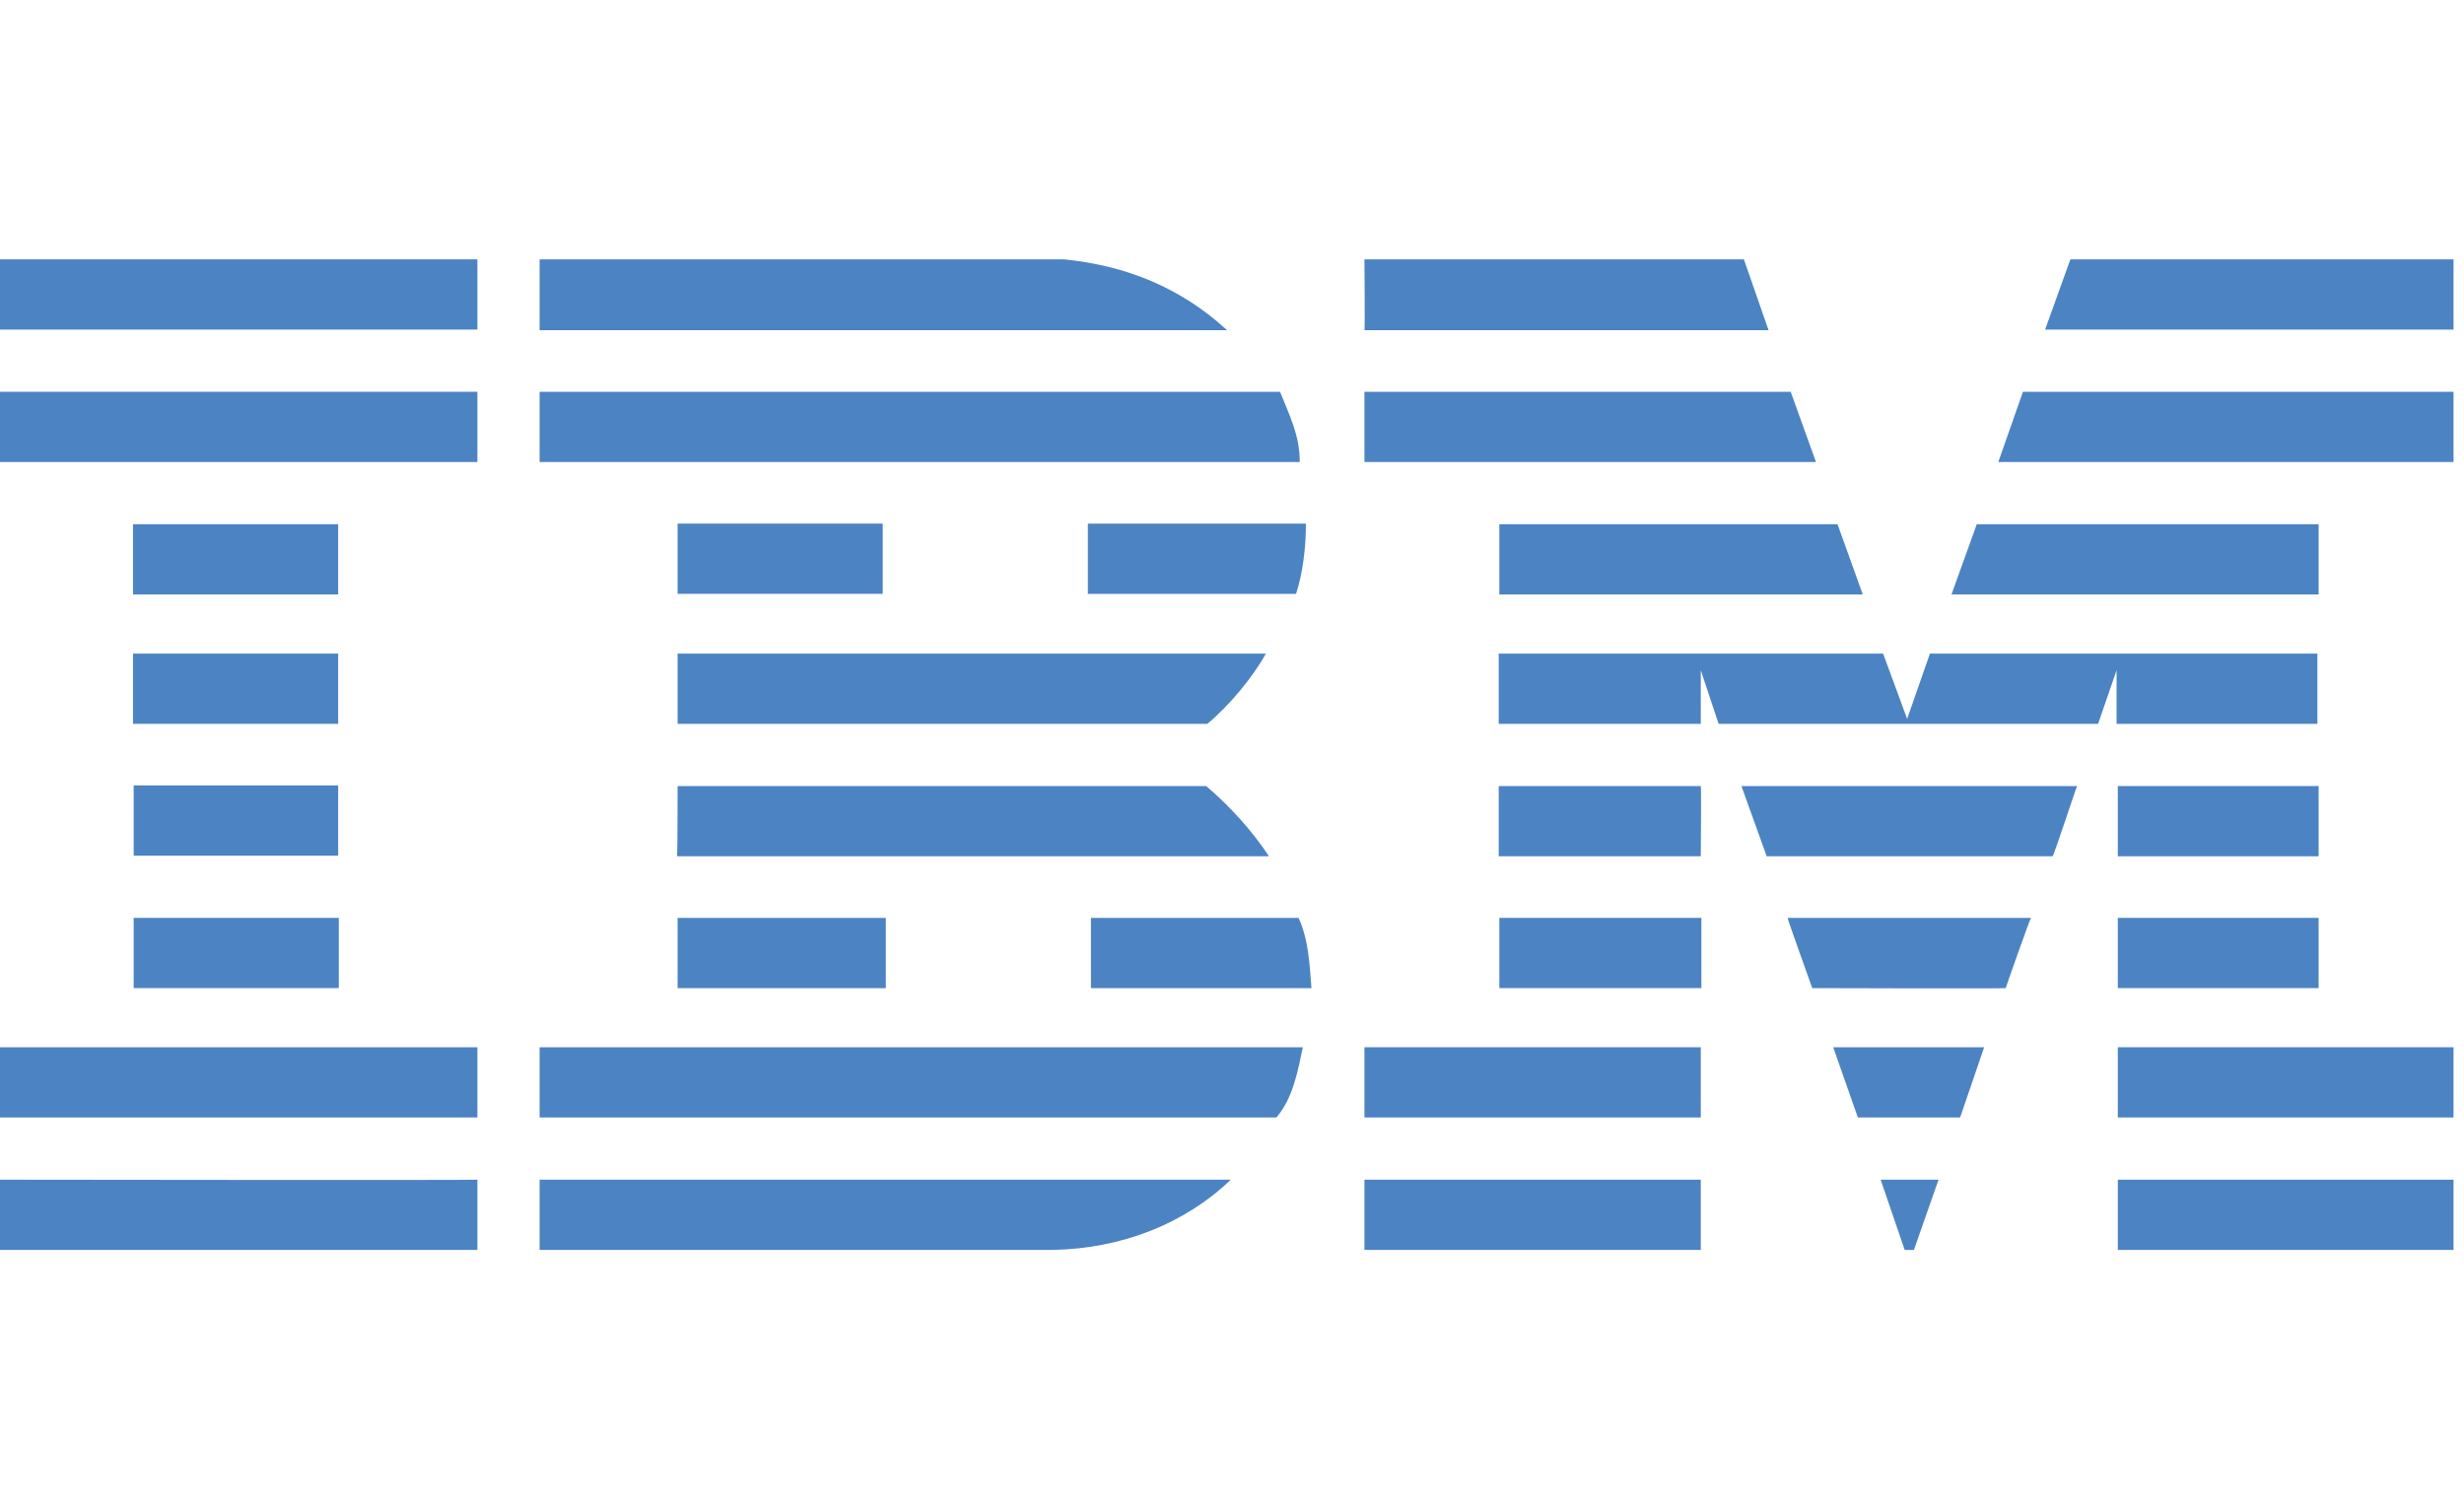
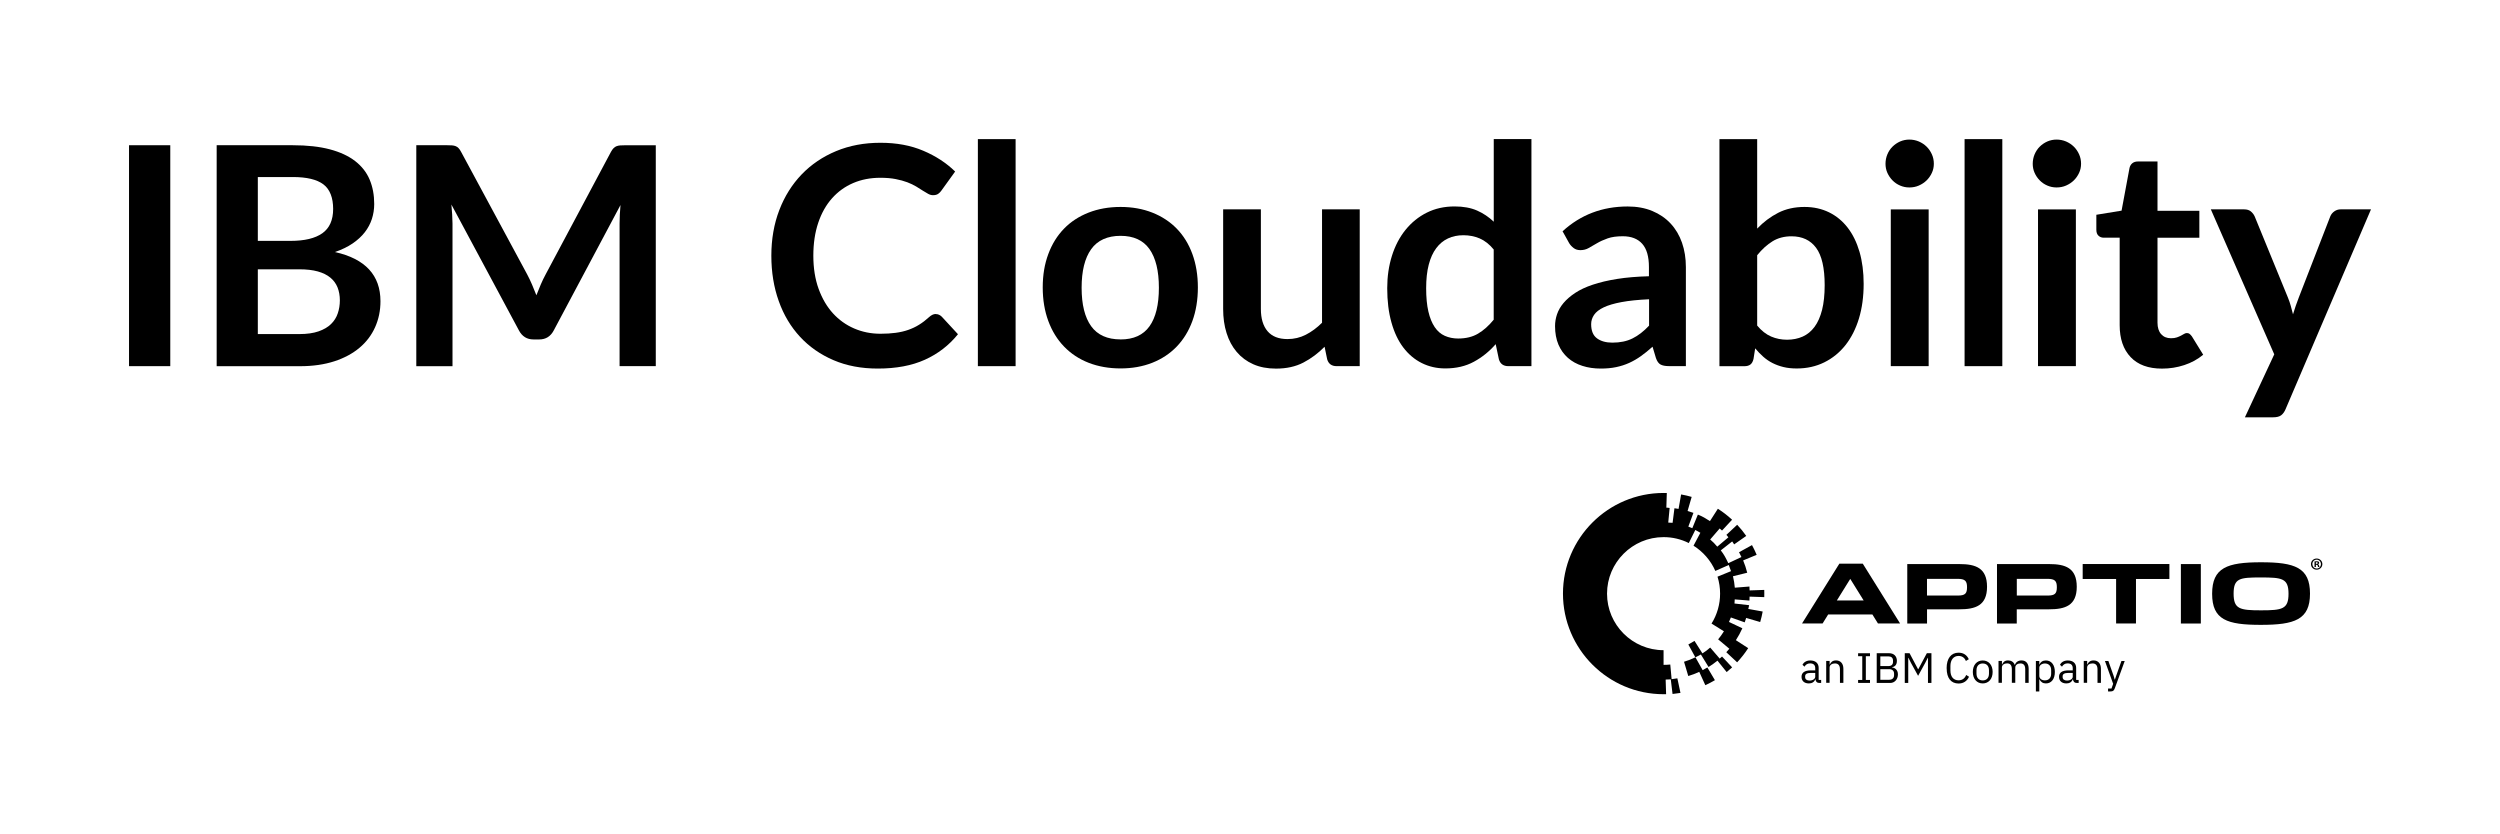
- <svg xmlns="http://www.w3.org/2000/svg" id="Layer_1" x="0px" y="0px" viewBox="0 0 400 245" style="enable-background:new 0 0 400 245;" xml:space="preserve">
-   <style type="text/css"> .st0{fill:#4C83C3;} </style>
+ <svg xmlns="http://www.w3.org/2000/svg" id="Layer_1" data-name="Layer 1" viewBox="0 0 540 180">
  <g>
-     <polygon class="st0" points="398.3,53.5 332,53.5 336.1,42.1 398.3,42.1 " />
-     <path class="st0" d="M221.5,42.1l61.6,0l4,11.5c0,0-65.6,0-65.6,0C221.6,53.5,221.5,42.1,221.5,42.1z" />
-     <path class="st0" d="M172.7,42.1c10.1,1,19,4.6,26.5,11.5c0,0-111.6,0-111.6,0c0,0,0-11.5,0-11.5L172.7,42.1z" />
-     <g>
-       <rect x="0" y="42.1" class="st0" width="77.5" height="11.4" />
-       <path class="st0" d="M38.8,47.8" />
+     <path d="M36.78,79.09h-8.91V31.37h8.91v47.72Z" />
+     <path d="M63.24,31.37c3.12,0,5.8.3,8.02.89,2.22.59,4.04,1.44,5.46,2.54,1.42,1.1,2.46,2.43,3.12,3.99.66,1.56.99,3.32.99,5.28,0,1.12-.17,2.19-.5,3.22-.33,1.02-.84,1.98-1.53,2.87-.69.89-1.57,1.7-2.64,2.43-1.07.73-2.34,1.34-3.81,1.85,6.56,1.47,9.83,5.02,9.83,10.63,0,2.02-.39,3.89-1.16,5.61-.77,1.72-1.89,3.2-3.37,4.44-1.47,1.24-3.29,2.22-5.44,2.92-2.16.7-4.62,1.06-7.39,1.06h-18.02V31.37h16.43ZM55.69,38.24v13.79h7.06c3.04,0,5.33-.55,6.88-1.65s2.33-2.85,2.33-5.25-.7-4.26-2.11-5.31c-1.41-1.06-3.61-1.58-6.6-1.58h-7.56ZM64.66,72.16c1.65,0,3.04-.2,4.16-.59s2.02-.92,2.69-1.58c.67-.66,1.16-1.43,1.45-2.31.3-.88.45-1.81.45-2.81s-.17-1.96-.5-2.79c-.33-.82-.85-1.53-1.55-2.11-.7-.58-1.61-1.03-2.72-1.34-1.11-.31-2.45-.46-4.01-.46h-8.94v13.99h8.98Z" />
+     <path d="M141.65,31.37v47.72h-7.82v-30.82c0-1.23.07-2.56.2-3.99l-14.42,27.09c-.68,1.3-1.73,1.95-3.13,1.95h-1.25c-1.41,0-2.45-.65-3.14-1.95l-14.59-27.19c.07.73.12,1.44.17,2.15.04.7.07,1.35.07,1.95v30.82h-7.82V31.37h6.7c.4,0,.74.01,1.02.03.29.02.54.08.78.17.23.09.44.23.63.43.19.2.37.46.54.79l14.29,26.5c.37.7.72,1.43,1.04,2.18.32.75.63,1.52.94,2.31.31-.81.63-1.6.96-2.36.33-.76.68-1.49,1.06-2.19l14.09-26.43c.18-.33.36-.59.56-.79.2-.2.41-.34.64-.43.23-.09.49-.14.78-.17.29-.02.63-.03,1.02-.03h6.7Z" />
+     <path d="M202.13,67.84c.48,0,.91.19,1.29.56l3.5,3.79c-1.94,2.4-4.32,4.24-7.14,5.51-2.83,1.28-6.22,1.91-10.18,1.91-3.54,0-6.73-.6-9.55-1.81-2.83-1.21-5.24-2.89-7.24-5.05-2-2.16-3.54-4.73-4.6-7.72-1.07-2.99-1.6-6.26-1.6-9.8s.57-6.87,1.72-9.85c1.14-2.98,2.76-5.55,4.83-7.71,2.08-2.16,4.56-3.83,7.44-5.03,2.88-1.2,6.07-1.8,9.57-1.8s6.56.57,9.26,1.72c2.69,1.14,4.99,2.64,6.88,4.49l-2.97,4.12c-.18.26-.4.5-.68.69-.27.2-.65.3-1.14.3-.33,0-.67-.09-1.02-.28-.35-.19-.74-.42-1.16-.69-.42-.27-.9-.58-1.45-.91-.55-.33-1.19-.63-1.91-.91-.73-.27-1.57-.51-2.52-.69-.96-.19-2.06-.28-3.32-.28-2.13,0-4.09.38-5.86,1.14-1.77.76-3.29,1.86-4.57,3.3-1.28,1.44-2.27,3.2-2.97,5.28-.7,2.08-1.06,4.45-1.06,7.11s.38,5.07,1.14,7.16c.76,2.09,1.79,3.85,3.09,5.28,1.3,1.43,2.83,2.52,4.59,3.28,1.76.76,3.65,1.14,5.68,1.14,1.21,0,2.3-.07,3.28-.2.98-.13,1.88-.34,2.71-.63.83-.29,1.61-.65,2.34-1.11.74-.45,1.47-1.01,2.19-1.67.22-.2.45-.36.69-.48.24-.12.49-.18.76-.18Z" />
+     <path d="M219.37,30.05v49.04h-8.15V30.05h8.15Z" />
+     <path d="M242.04,44.7c2.51,0,4.79.41,6.85,1.22,2.06.81,3.82,1.97,5.28,3.46,1.46,1.5,2.59,3.32,3.38,5.48.79,2.16,1.19,4.57,1.19,7.23s-.4,5.1-1.19,7.26c-.79,2.16-1.92,3.99-3.38,5.51s-3.22,2.68-5.28,3.5c-2.06.81-4.34,1.22-6.85,1.22s-4.83-.41-6.9-1.22c-2.07-.81-3.83-1.98-5.3-3.5s-2.6-3.35-3.4-5.51c-.8-2.16-1.21-4.58-1.21-7.26s.4-5.07,1.21-7.23c.8-2.16,1.94-3.98,3.4-5.48,1.46-1.5,3.23-2.65,5.3-3.46,2.07-.81,4.37-1.22,6.9-1.22ZM242.04,73.32c2.82,0,4.9-.95,6.25-2.84,1.35-1.89,2.03-4.66,2.03-8.32s-.68-6.43-2.03-8.35c-1.35-1.91-3.44-2.87-6.25-2.87s-4.98.96-6.35,2.89c-1.38,1.93-2.06,4.7-2.06,8.33s.69,6.4,2.06,8.3,3.49,2.85,6.35,2.85Z" />
+     <path d="M293.7,45.23v33.86h-4.98c-1.08,0-1.76-.5-2.05-1.48l-.56-2.71c-1.39,1.41-2.92,2.55-4.59,3.42-1.67.87-3.64,1.3-5.91,1.3-1.85,0-3.48-.31-4.9-.94s-2.61-1.51-3.58-2.66c-.97-1.14-1.7-2.5-2.19-4.08-.5-1.57-.74-3.31-.74-5.2v-21.52h8.15v21.52c0,2.07.48,3.67,1.44,4.8.96,1.13,2.39,1.7,4.31,1.7,1.41,0,2.73-.31,3.96-.94,1.23-.63,2.4-1.49,3.5-2.59v-24.49h8.15Z" />
+     <path d="M330.79,30.05v49.04h-4.98c-1.08,0-1.76-.5-2.05-1.48l-.69-3.27c-1.36,1.56-2.93,2.83-4.7,3.79-1.77.97-3.83,1.45-6.19,1.45-1.85,0-3.54-.39-5.08-1.16-1.54-.77-2.87-1.89-3.98-3.35-1.11-1.46-1.97-3.27-2.57-5.43-.61-2.16-.91-4.62-.91-7.39,0-2.51.34-4.84,1.02-7,.68-2.16,1.66-4.03,2.94-5.61,1.28-1.58,2.81-2.82,4.59-3.71,1.78-.89,3.78-1.34,6.01-1.34,1.89,0,3.51.3,4.85.89,1.34.59,2.54,1.4,3.6,2.41v-17.85h8.15ZM322.63,53.88c-.92-1.12-1.93-1.91-3.02-2.38-1.09-.46-2.26-.69-3.51-.69s-2.34.23-3.33.69c-.99.46-1.84,1.16-2.54,2.1-.71.94-1.24,2.12-1.62,3.56-.38,1.44-.56,3.14-.56,5.1s.16,3.66.48,5.03c.32,1.38.78,2.5,1.37,3.37.59.87,1.32,1.5,2.18,1.88s1.82.58,2.87.58c1.69,0,3.13-.35,4.32-1.06,1.19-.7,2.31-1.71,3.37-3v-15.18Z" />
+     <path d="M337.52,49.95c3.89-3.56,8.58-5.35,14.06-5.35,1.98,0,3.75.32,5.31.97,1.56.65,2.88,1.55,3.96,2.71,1.08,1.16,1.9,2.54,2.46,4.14.56,1.61.84,3.37.84,5.28v21.38h-3.7c-.77,0-1.36-.12-1.78-.35s-.75-.7-.99-1.4l-.73-2.44c-.86.77-1.69,1.45-2.51,2.03-.81.58-1.66,1.07-2.54,1.47-.88.4-1.82.7-2.82.91s-2.11.31-3.32.31c-1.43,0-2.75-.19-3.96-.58-1.21-.38-2.25-.96-3.13-1.73-.88-.77-1.56-1.73-2.05-2.87-.48-1.14-.73-2.48-.73-3.99,0-.86.14-1.71.43-2.56.29-.85.75-1.66,1.4-2.43.65-.77,1.49-1.5,2.52-2.18,1.03-.68,2.3-1.28,3.81-1.78,1.51-.51,3.26-.92,5.26-1.24,2-.32,4.29-.51,6.86-.58v-1.98c0-2.27-.48-3.94-1.45-5.03-.97-1.09-2.37-1.63-4.19-1.63-1.32,0-2.41.15-3.28.46s-1.63.65-2.29,1.04c-.66.39-1.26.73-1.8,1.04-.54.31-1.14.46-1.8.46-.57,0-1.06-.15-1.45-.45-.4-.3-.71-.64-.96-1.04l-1.45-2.61ZM356.2,64.64c-2.35.11-4.33.31-5.94.61-1.61.3-2.89.68-3.86,1.14s-1.66,1-2.08,1.62c-.42.62-.63,1.29-.63,2.01,0,1.43.42,2.45,1.27,3.07.85.62,1.95.92,3.32.92,1.67,0,3.12-.3,4.34-.91,1.22-.6,2.41-1.52,3.58-2.76v-5.71Z" />
+     <path d="M379.54,49.39c1.36-1.43,2.88-2.57,4.54-3.42,1.66-.85,3.56-1.27,5.69-1.27,1.96,0,3.72.39,5.3,1.16,1.57.77,2.92,1.88,4.03,3.32,1.11,1.44,1.96,3.18,2.56,5.23.59,2.05.89,4.35.89,6.9,0,2.75-.34,5.25-1.02,7.49s-1.66,4.16-2.92,5.76c-1.27,1.6-2.79,2.83-4.57,3.71-1.78.88-3.76,1.32-5.94,1.32-1.06,0-2.01-.1-2.87-.31-.86-.21-1.65-.5-2.38-.87-.73-.37-1.39-.83-2-1.37-.61-.54-1.18-1.14-1.73-1.8l-.36,2.28c-.13.57-.36.98-.68,1.22s-.75.36-1.3.36h-5.38V30.05h8.15v19.34ZM379.54,70.31c.92,1.12,1.93,1.91,3.02,2.38s2.24.69,3.45.69,2.38-.23,3.38-.68c1-.45,1.85-1.15,2.56-2.11s1.24-2.18,1.62-3.66c.37-1.48.56-3.26.56-5.33,0-3.72-.62-6.41-1.85-8.07-1.23-1.66-3-2.49-5.31-2.49-1.56,0-2.93.36-4.09,1.07-1.17.72-2.28,1.72-3.33,3.02v15.18Z" />
+     <path d="M417.71,35.37c0,.7-.14,1.36-.43,1.98-.29.62-.67,1.16-1.14,1.62-.47.46-1.03.83-1.67,1.11-.64.28-1.32.41-2.05.41s-1.37-.14-2-.41c-.63-.27-1.17-.64-1.63-1.11s-.83-1-1.11-1.62c-.28-.62-.41-1.28-.41-1.98s.14-1.41.41-2.05c.27-.64.64-1.19,1.11-1.65s1.01-.83,1.63-1.11c.63-.27,1.29-.41,2-.41s1.41.14,2.05.41c.64.28,1.19.64,1.67,1.11.47.46.85,1.01,1.14,1.65.29.64.43,1.32.43,2.05ZM416.59,45.23v33.86h-8.18v-33.86h8.18Z" />
+     <path d="M432.5,30.05v49.04h-8.15V30.05h8.15Z" />
+     <path d="M449.51,35.37c0,.7-.14,1.36-.43,1.98-.29.62-.67,1.16-1.14,1.62-.47.46-1.03.83-1.67,1.11-.64.28-1.32.41-2.05.41s-1.37-.14-2-.41c-.63-.27-1.17-.64-1.63-1.11-.46-.46-.83-1-1.11-1.62-.28-.62-.41-1.28-.41-1.98s.14-1.41.41-2.05c.28-.64.64-1.19,1.11-1.65.46-.46,1.01-.83,1.63-1.11.63-.27,1.29-.41,2-.41s1.41.14,2.05.41c.64.28,1.19.64,1.67,1.11.47.46.85,1.01,1.14,1.65.29.64.43,1.32.43,2.05ZM448.39,45.23v33.86h-8.18v-33.86h8.18Z" />
+     <path d="M466.99,79.62c-2.95,0-5.21-.83-6.78-2.49-1.57-1.66-2.36-3.95-2.36-6.88v-18.91h-3.46c-.44,0-.81-.14-1.12-.43-.31-.29-.46-.71-.46-1.29v-3.23l5.45-.89,1.72-9.24c.11-.44.32-.78.63-1.02.31-.24.7-.36,1.19-.36h4.22v10.66h9.04v5.81h-9.04v18.35c0,1.06.26,1.88.78,2.47.52.59,1.23.89,2.13.89.51,0,.93-.06,1.27-.18.34-.12.64-.25.89-.38.25-.13.48-.26.68-.38.2-.12.4-.18.59-.18.24,0,.44.06.59.18.15.12.32.3.5.54l2.44,3.96c-1.19.99-2.55,1.74-4.09,2.24-1.54.51-3.14.76-4.79.76Z" />
+     <path d="M512.13,45.23l-18.45,43.16c-.24.57-.56,1.01-.94,1.3-.38.3-.97.45-1.77.45h-6.07l6.34-13.6-13.7-31.32h7.16c.64,0,1.14.15,1.5.46.36.31.63.66.81,1.06l7.19,17.56c.24.59.45,1.19.61,1.78.17.59.32,1.2.48,1.81.2-.62.4-1.23.59-1.83.2-.6.42-1.2.66-1.8l6.8-17.52c.18-.44.47-.8.88-1.09.41-.29.86-.43,1.37-.43h6.53Z" />
+   </g>
+   <g id="Apptio_Logo_with_IBM_tagline_dark_horizontal_" data-name="Apptio Logo with IBM tagline (dark, horizontal)">
+     <g id="acquisition_lockup" data-name="acquisition lockup">
+       <g id="an_IBM_Company" data-name="an IBM Company">
+         <path d="M392.96,147.51c-.54,0-.76-.33-.82-.77h-.05c-.2.58-.71.88-1.37.88-1,0-1.59-.55-1.59-1.43s.64-1.39,2.02-1.39h.94v-.47c0-.67-.37-1.04-1.12-1.04-.57,0-.95.28-1.2.71l-.44-.41c.26-.51.83-.93,1.68-.93,1.14,0,1.82.6,1.82,1.6v2.61h.54v.64h-.41ZM392.09,146.13v-.78h-.97c-.84,0-1.21.26-1.21.72v.19c0,.47.37.74.94.74.73,0,1.25-.38,1.25-.86Z" />
+         <path d="M394.46,147.51v-4.75h.74v.77h.04c.23-.53.63-.88,1.34-.88.97,0,1.59.66,1.59,1.81v3.04h-.74v-2.92c0-.85-.37-1.28-1.08-1.28-.59,0-1.16.29-1.16.9v3.29h-.74Z" />
+         <path d="M401.35,147.51v-.64h.9v-5.13h-.9v-.64h2.57v.64h-.9v5.13h.9v.64h-2.57Z" />
+         <path d="M405.38,141.09h2.64c1.06,0,1.71.65,1.71,1.66s-.62,1.3-1.04,1.36v.06c.46.03,1.26.42,1.26,1.49s-.71,1.86-1.66,1.86h-2.92v-6.42ZM406.15,143.87h1.77c.61,0,.97-.32.97-.89v-.31c0-.57-.37-.89-.97-.89h-1.77v2.1ZM406.15,146.83h1.9c.66,0,1.07-.35,1.07-.99v-.31c0-.64-.4-.99-1.07-.99h-1.9v2.3Z" />
+         <path d="M411.43,141.09h1.03l1.84,3.46h.05l1.85-3.46h.99v6.42h-.75v-5.41h-.05l-.54,1.08-1.54,2.8-1.54-2.8-.54-1.08h-.05v5.41h-.75v-6.42Z" />
+         <path d="M420.47,144.34c0-2.14.97-3.36,2.58-3.36,1.07,0,1.8.52,2.21,1.41l-.63.38c-.26-.66-.79-1.09-1.58-1.09-1.1,0-1.76.87-1.76,2.19v.96c0,1.32.65,2.12,1.76,2.12.82,0,1.38-.46,1.64-1.16l.62.39c-.4.9-1.19,1.46-2.25,1.46-1.62,0-2.58-1.14-2.58-3.28Z" />
+         <path d="M426.13,145.14c0-1.51.87-2.48,2.14-2.48s2.14.97,2.14,2.48-.87,2.48-2.14,2.48-2.14-.97-2.14-2.48ZM429.62,145.48v-.68c0-1-.56-1.49-1.35-1.49s-1.35.49-1.35,1.49v.68c0,1,.56,1.49,1.35,1.49s1.35-.49,1.35-1.49Z" />
+         <path d="M431.68,147.51v-4.75h.74v.77h.04c.21-.49.54-.88,1.28-.88.63,0,1.2.29,1.45.97h.02c.17-.51.63-.97,1.44-.97.97,0,1.54.66,1.54,1.81v3.04h-.74v-2.92c0-.84-.32-1.28-1.04-1.28-.58,0-1.11.29-1.11.9v3.29h-.74v-2.92c0-.85-.32-1.28-1.02-1.28-.58,0-1.13.29-1.13.9v3.29h-.74Z" />
+         <path d="M439.75,142.77h.74v.77h.04c.25-.6.74-.88,1.39-.88,1.19,0,1.93.97,1.93,2.48s-.74,2.48-1.93,2.48c-.65,0-1.1-.29-1.39-.88h-.04v2.61h-.74v-6.58ZM443.05,145.54v-.81c0-.85-.51-1.42-1.34-1.42-.67,0-1.22.39-1.22.91v1.77c0,.62.55.97,1.22.97.83,0,1.34-.57,1.34-1.42Z" />
+         <path d="M448.58,147.51c-.54,0-.76-.33-.82-.77h-.05c-.2.58-.71.88-1.37.88-1,0-1.59-.55-1.59-1.43s.64-1.39,2.02-1.39h.94v-.47c0-.67-.37-1.04-1.12-1.04-.57,0-.95.28-1.2.71l-.44-.41c.26-.51.83-.93,1.68-.93,1.14,0,1.82.6,1.82,1.6v2.61h.54v.64h-.41ZM447.71,146.13v-.78h-.97c-.84,0-1.21.26-1.21.72v.19c0,.47.37.74.94.74.73,0,1.25-.38,1.25-.86Z" />
+         <path d="M450.09,147.51v-4.75h.74v.77h.04c.23-.53.63-.88,1.34-.88.97,0,1.59.66,1.59,1.81v3.04h-.74v-2.92c0-.85-.37-1.28-1.08-1.28-.59,0-1.16.29-1.16.9v3.29h-.74Z" />
+         <path d="M458.21,142.77h.73l-2.12,5.85c-.21.57-.4.74-1.1.74h-.38v-.64h.74l.36-1.01-1.77-4.93h.74l1.14,3.23.22.77h.05l.26-.77,1.15-3.23Z" />
+       </g>
+       <g id="APPTIO_logo" data-name="APPTIO logo">
+         <g>
+           <g>
+             <path d="M377.88,129.71c.02-.28.02-.56.03-.84l3.17.11c0-.26.01-.52.01-.78s0-.52-.01-.78l-3.17.11c0-.28-.01-.56-.03-.84l-3.16.25c-.07-.83-.2-1.66-.4-2.47l3.08-.76c-.22-.9-.52-1.79-.88-2.66l2.92-1.21c-.3-.71-.64-1.42-1.01-2.1l-2.8,1.54c.19.34.36.69.52,1.04l-2.84,1.33c-.5-1.06-.9-1.85-1.62-2.77l2.46-1.93c.22.28.23.35.42.64l2.62-1.83c-.59-.84-1.25-1.66-1.96-2.41l-2.33,2.18c.23.24.22.28.43.53l-2.4,2.02c-.54-.64-.9-1.01-1.53-1.55l2.05-2.38c.17.15.34.3.51.45l2.17-2.34c-.95-.88-1.98-1.68-3.07-2.37l-1.71,2.67c-.95-.61-1.56-.99-2.61-1.41l-1.2,2.94c-.15-.06-.7-.28-.86-.34l1.1-2.97c-.41-.15-.84-.29-1.26-.41l.88-3.04c-.74-.22-1.51-.39-2.28-.53l-.55,3.12c-.3-.05-.59-.1-.89-.14l-.4,3.15c-.16-.02-.77-.04-.94-.05l.3-3.16c-.38-.04-.33-.06-.71-.07l.1-3.16c-.23,0-.46-.01-.69-.01-11.98,0-21.74,9.75-21.74,21.73s9.75,21.74,21.74,21.74c.23,0,.32,0,.54,0l-.1-3.16c.33,0,.75-.03,1.11-.05l.38,3.16c.14-.02,1.57-.21,1.71-.23l-.67-3.15c-.09.01-.86.12-1.24.18l-.29-3.16c-.48.04-.97.07-1.45.07v-3.17c-6.73,0-12.21-5.48-12.21-12.21s5.48-12.21,12.21-12.21c1.92,0,3.75.43,5.45,1.28l1.41-2.83c.21.11.88.5,1.09.61l-1.48,2.79c2.07,1.3,3.73,3.21,4.71,5.45l2.9-1.28c.09.22.41,1.1.49,1.33l-2.92,1.19c.37,1.18.56,2.41.56,3.67,0,2.29-.64,4.53-1.85,6.46l2.68,1.67c-.38.61-.79,1.19-1.25,1.74l2.42,2.03c-.21.25-.43.51-.66.75l2.34,2.18c.88-.95,1.69-1.97,2.39-3.06l-2.66-1.72c.53-.82,1-1.68,1.4-2.57l-2.89-1.37c.06-.16.36-.81.41-.97l2.99,1.06c.11-.32.22-.64.31-.96l3.03.89c.22-.74.4-1.51.54-2.27l-3.11-.56c.07-.4.13-.4.18-.81l-3.16-.36c.02-.17.04-.73.05-.89l3.16.25Z" />
+             <path d="M371.45,142.25l-2.05-2.38c-.62.54-.98.83-1.68,1.26l-1.71-2.7c-.16.1-1.33.78-1.33.78l1.52,2.78s1.13-.59,1.19-.62l1.66,2.7c.67-.41,1.31-.88,1.92-1.37l1.99,2.47c.4-.32.8-.67,1.18-1.02l-2.18-2.34c-.17.15-.34.3-.52.45Z" />
+             <path d="M364.67,146.02c.81-.24,1.6-.54,2.37-.9l1.31,2.88c.7-.32,1.4-.68,2.07-1.08l-1.63-2.75c-.09.05-.93.53-1.02.58l-1.56-2.78c-.79.39-1.61.72-2.46.97l.91,3.06Z" />
+           </g>
+           <g>
+             <path d="M393.67,134.67h-4.43l8.06-12.92h5.06l8.06,12.92h-4.78l-1.2-1.94h-9.56l-1.2,1.94ZM399.66,125.03l-2.9,4.67h5.79l-2.9-4.67Z" />
+             <path d="M411.96,121.84h11.29c3.47,0,5.95.82,5.95,4.9s-2.51,4.87-5.98,4.87h-6.98v3.07h-4.27v-12.84ZM422.89,128.64c1.57,0,1.99-.43,1.99-1.8s-.45-1.81-2.02-1.81h-6.63v3.61h6.66Z" />
+             <path d="M431.35,121.84h11.28c3.47,0,5.95.82,5.95,4.9s-2.51,4.87-5.98,4.87h-6.98v3.07h-4.27v-12.84ZM442.29,128.64c1.57,0,1.99-.43,1.99-1.8s-.45-1.81-2.02-1.81h-6.63v3.61h6.66Z" />
+             <path d="M457.08,125.06h-7.22v-3.23h18.73v3.23h-7.22v9.61h-4.29v-9.61Z" />
+             <path d="M471.07,121.84h4.31v12.84h-4.31v-12.84Z" />
+             <path d="M477.82,128.25c0-5.63,3.24-6.8,10.55-6.8s10.59,1.13,10.59,6.77-3.32,6.75-10.62,6.75-10.52-1.08-10.52-6.72ZM494.32,128.25c0-3.35-1.41-3.52-5.98-3.52s-5.88.16-5.88,3.49,1.31,3.61,5.91,3.61,5.95-.25,5.95-3.58Z" />
+           </g>
+         </g>
+         <path d="M501.63,121.84c0,.68-.53,1.21-1.23,1.21s-1.23-.53-1.23-1.21.55-1.2,1.23-1.2,1.23.53,1.23,1.2ZM499.48,121.84c0,.53.39.96.93.96s.91-.42.91-.95-.39-.96-.92-.96-.93.43-.93.96ZM500.22,122.47h-.28v-1.2c.11-.02.26-.04.46-.04.23,0,.33.04.42.09.07.05.12.15.12.26,0,.13-.1.23-.25.28h0c.12.06.18.15.22.31.04.18.06.26.09.3h-.3s-.06-.15-.09-.29c-.02-.13-.1-.19-.25-.19h-.13v.48ZM500.23,121.79h.13c.15,0,.28-.05.28-.17,0-.11-.08-.18-.26-.18-.07,0-.12,0-.15.01v.34Z" />
+       </g>
    </g>
-     <path class="st0" d="M398.3,75h-73.9c0,0,4-11.4,4-11.4h69.9V75z" />
-     <polygon class="st0" points="294.8,75 221.5,75 221.5,63.6 290.7,63.6 " />
-     <path class="st0" d="M207.8,63.6c1.5,3.8,3.2,7,3.2,11.4H87.6V63.6H207.8z" />
-     <g>
-       <rect x="0" y="63.6" class="st0" width="77.5" height="11.4" />
-       <path class="st0" d="M38.8,69.3" />
-     </g>
-     <polygon class="st0" points="316.8,96.5 320.9,85.1 376.4,85.1 376.4,96.5 " />
-     <polygon class="st0" points="298.3,85.1 302.4,96.5 243.4,96.5 243.4,85.1 " />
-     <path class="st0" d="M212,85c0,3.9-0.5,8-1.6,11.4h-33.8V85H212z" />
-     <g>
-       <rect x="21.6" y="85.1" class="st0" width="33.3" height="11.4" />
-       <path class="st0" d="M38.3,90.8" />
-     </g>
-     <g>
-       <rect x="110" y="85" class="st0" width="33.3" height="11.4" />
-       <path class="st0" d="M126.6,90.8" />
-     </g>
-     <path class="st0" d="M276.1,108.8c0,0,0,8.7,0,8.7h-32.8v-11.4h62.4l3.9,10.6c0,0,3.7-10.6,3.7-10.6h62.9v11.4h-32.6 c0,0,0-8.7,0-8.7l-3,8.7l-61.6,0L276.1,108.8z" />
-     <path class="st0" d="M110,106.1h95.5v0c-2.1,3.8-5.9,8.4-9.5,11.4c0,0-86,0-86,0C110,117.5,110,106.1,110,106.1z" />
-     <g>
-       <rect x="21.6" y="106.1" class="st0" width="33.3" height="11.4" />
-       <path class="st0" d="M38.3,111.8" />
-     </g>
-     <g>
-       <rect x="343.8" y="127.6" class="st0" width="32.6" height="11.4" />
-       <path class="st0" d="M360.1,133.3" />
-     </g>
-     <path class="st0" d="M276.1,127.6h-32.8v11.4c0,0,32.8,0,32.8,0C276.1,138.9,276.2,127.6,276.1,127.6z" />
-     <path class="st0" d="M337.2,127.6c-0.1,0-3.8,11.4-4,11.4l-46.4,0c0,0-4.1-11.4-4.1-11.4H337.2z" />
-     <path class="st0" d="M110,127.6h85.8c3.9,3.3,7.5,7.3,10.2,11.4c0.2,0-96.1,0-96.1,0C110,138.9,110,127.6,110,127.6z" />
-     <path class="st0" d="M54.9,138.9v-11.4H21.7c0,0,0,11.4,0,11.4C21.7,138.9,54.9,138.9,54.9,138.9z" />
-     <g>
-       <rect x="343.8" y="149" class="st0" width="32.6" height="11.4" />
-       <path class="st0" d="M360.1,154.7" />
-     </g>
-     <g>
-       <rect x="243.4" y="149" class="st0" width="32.8" height="11.4" />
-       <path class="st0" d="M259.8,154.7" />
-     </g>
-     <path class="st0" d="M325.6,160.4c0-0.1,4-11.4,4.1-11.4h-39.5c-0.1,0,4,11.4,4,11.4S325.6,160.5,325.6,160.4z" />
-     <path class="st0" d="M110,160.4c0,0,0-11.4,0-11.4h33.8c0,0,0,11.4,0,11.4C143.7,160.4,110,160.4,110,160.4z" />
-     <path class="st0" d="M210.8,149c1.6,3.4,1.8,7.5,2.1,11.4h-35.8V149H210.8z" />
-     <g>
-       <rect x="21.7" y="149" class="st0" width="33.3" height="11.4" />
-       <path class="st0" d="M38.3,154.7" />
-     </g>
-     <g>
-       <rect x="343.8" y="170" class="st0" width="54.5" height="11.4" />
-       <path class="st0" d="M371,175.7" />
-     </g>
-     <g>
-       <rect x="221.5" y="170" class="st0" width="54.6" height="11.4" />
-       <path class="st0" d="M248.8,175.7" />
-     </g>
-     <polygon class="st0" points="318.2,181.4 301.6,181.4 297.6,170 322.1,170 " />
-     <path class="st0" d="M0,170v11.4h77.5c0,0,0-11.4,0-11.4C77.5,170-0.1,170,0,170z" />
-     <path class="st0" d="M211.5,170c-0.8,3.8-1.6,8.3-4.3,11.4l-1,0H87.6V170H211.5z" />
-     <polygon class="st0" points="310.7,202.9 309.2,202.9 305.3,191.5 314.7,191.5 " />
-     <g>
-       <rect x="343.8" y="191.5" class="st0" width="54.5" height="11.4" />
-       <path class="st0" d="M371,197.2" />
-     </g>
-     <path class="st0" d="M87.6,202.9v-11.4c0,0,111.9,0,112.2,0c-7.5,7.2-17.8,11.2-28.9,11.4L87.6,202.9" />
-     <g>
-       <rect x="221.5" y="191.5" class="st0" width="54.6" height="11.4" />
-       <path class="st0" d="M248.8,197.2" />
-     </g>
-     <path class="st0" d="M77.5,191.5c0,0,0,11.4,0,11.4c0,0-77.4,0-77.5,0c0,0,0-11.4,0-11.4S77.4,191.6,77.5,191.5z" />
  </g>
</svg>
